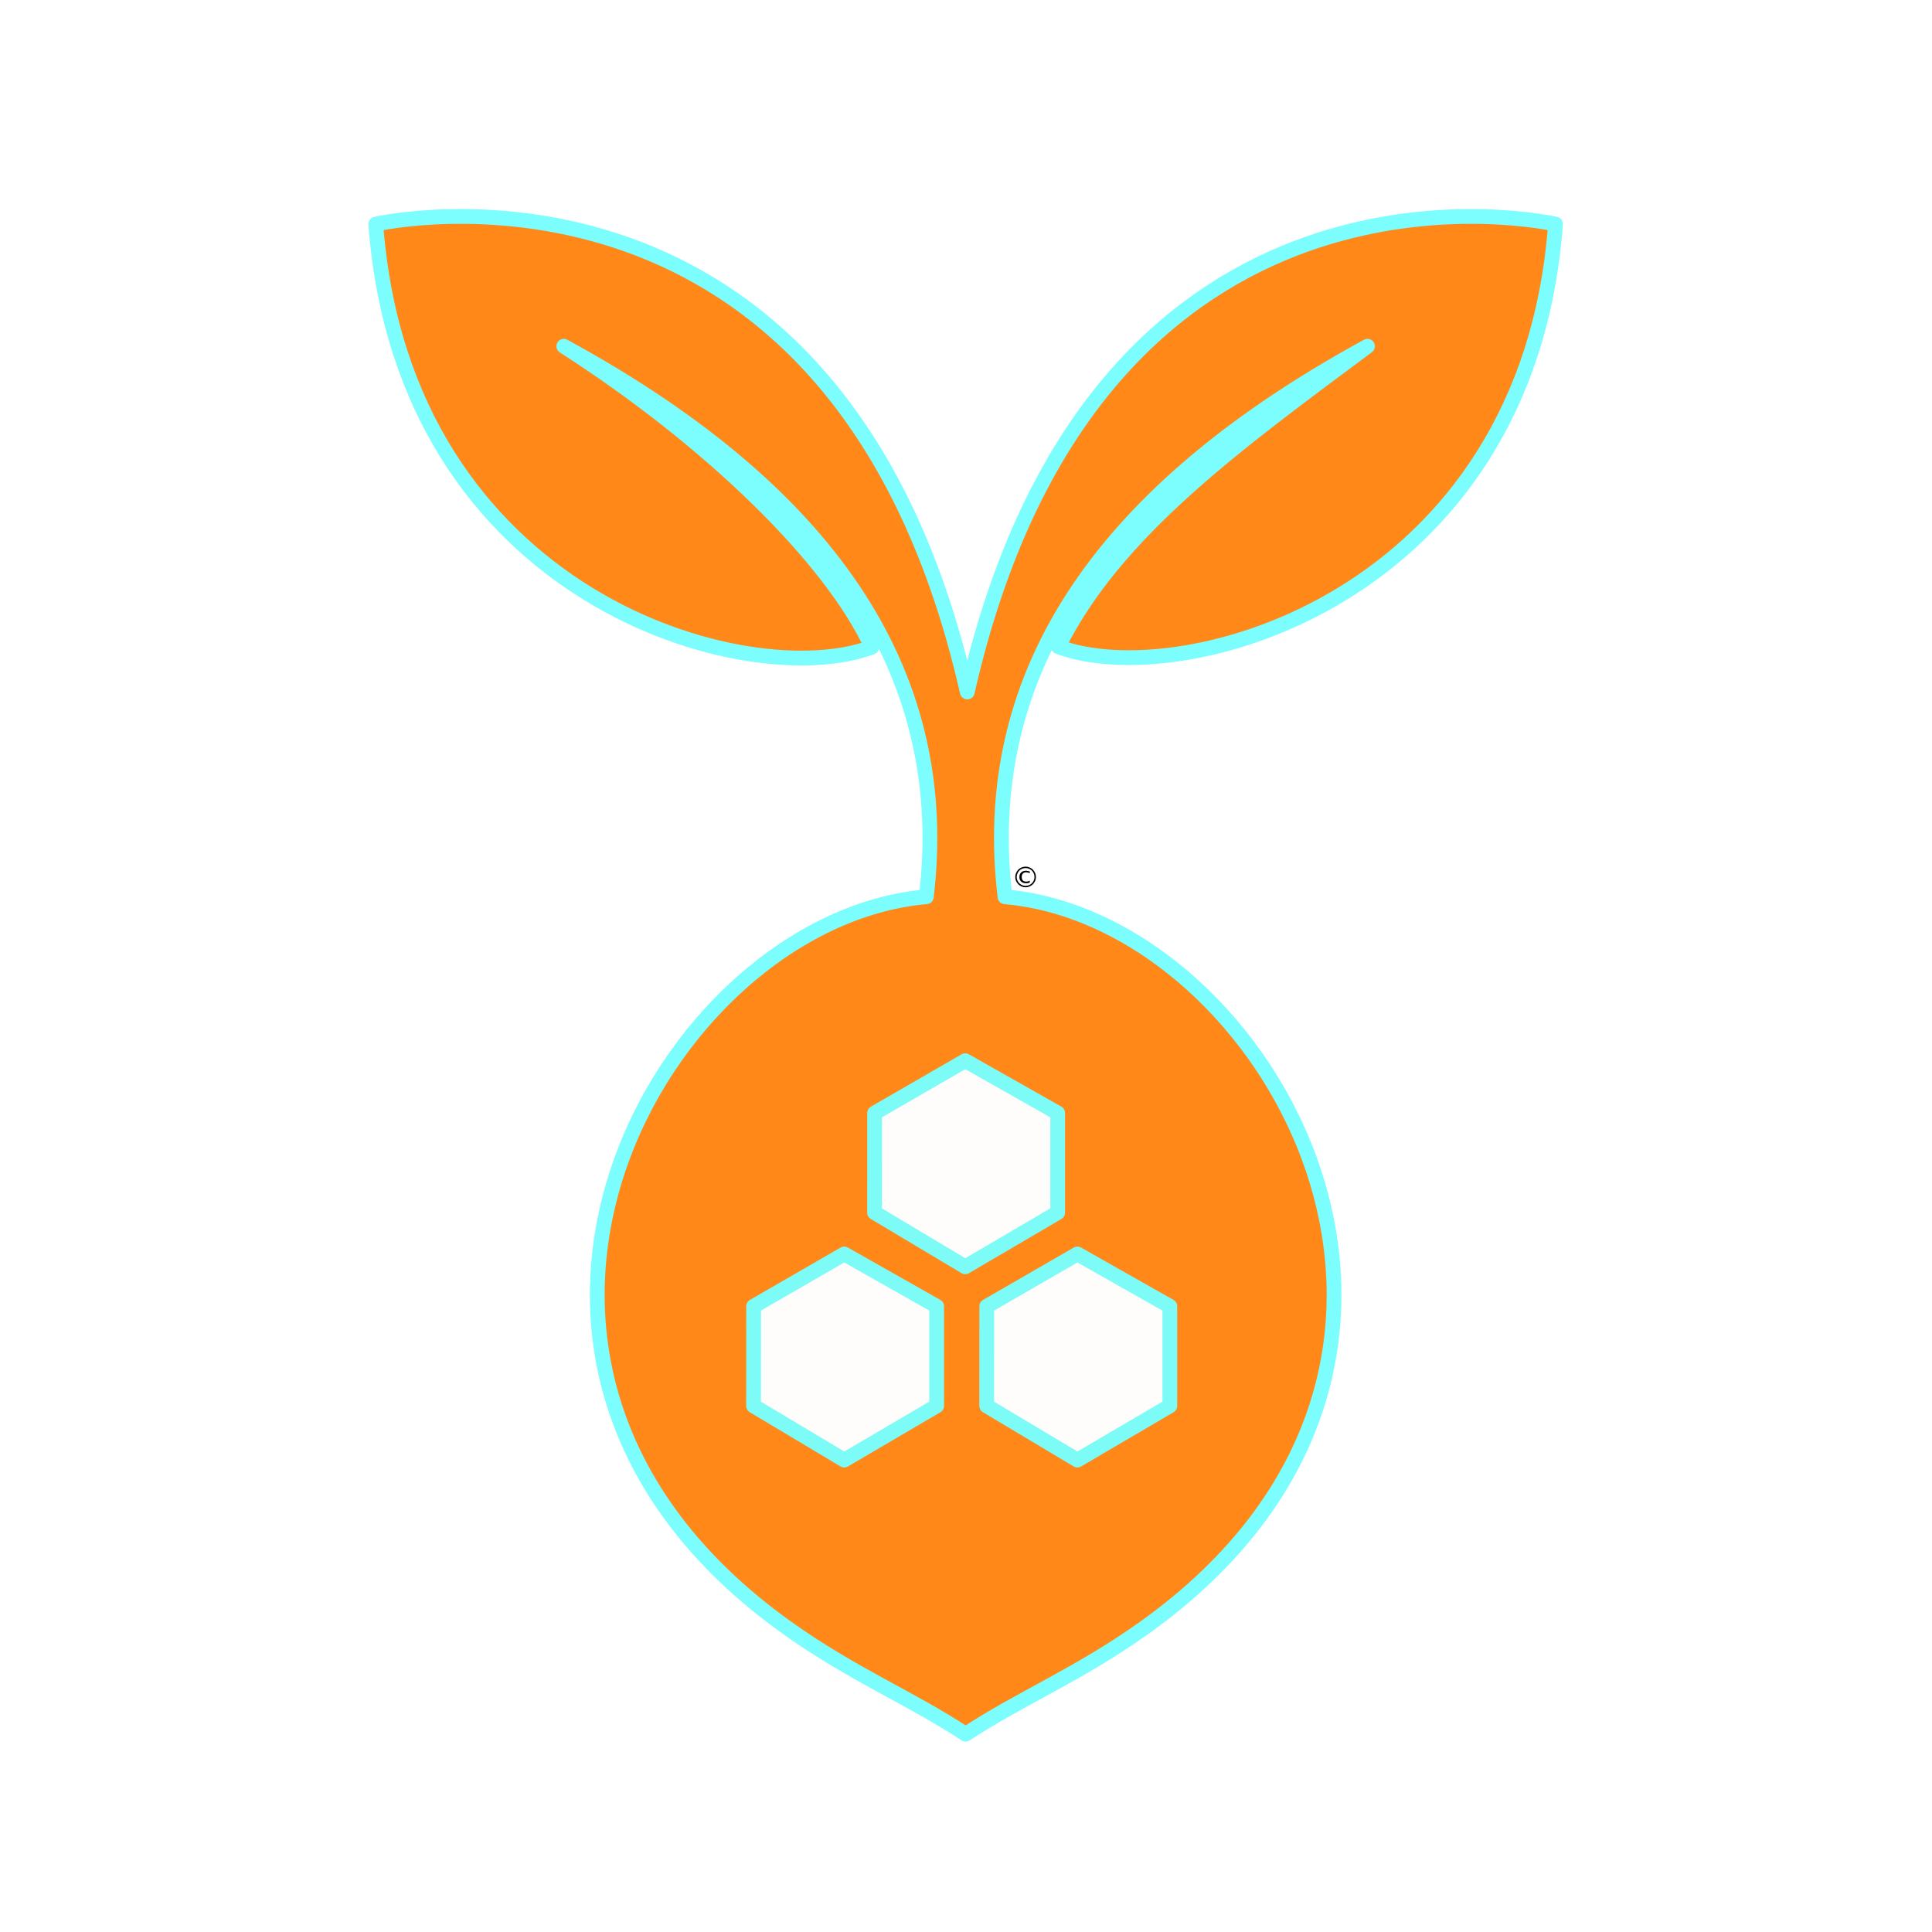
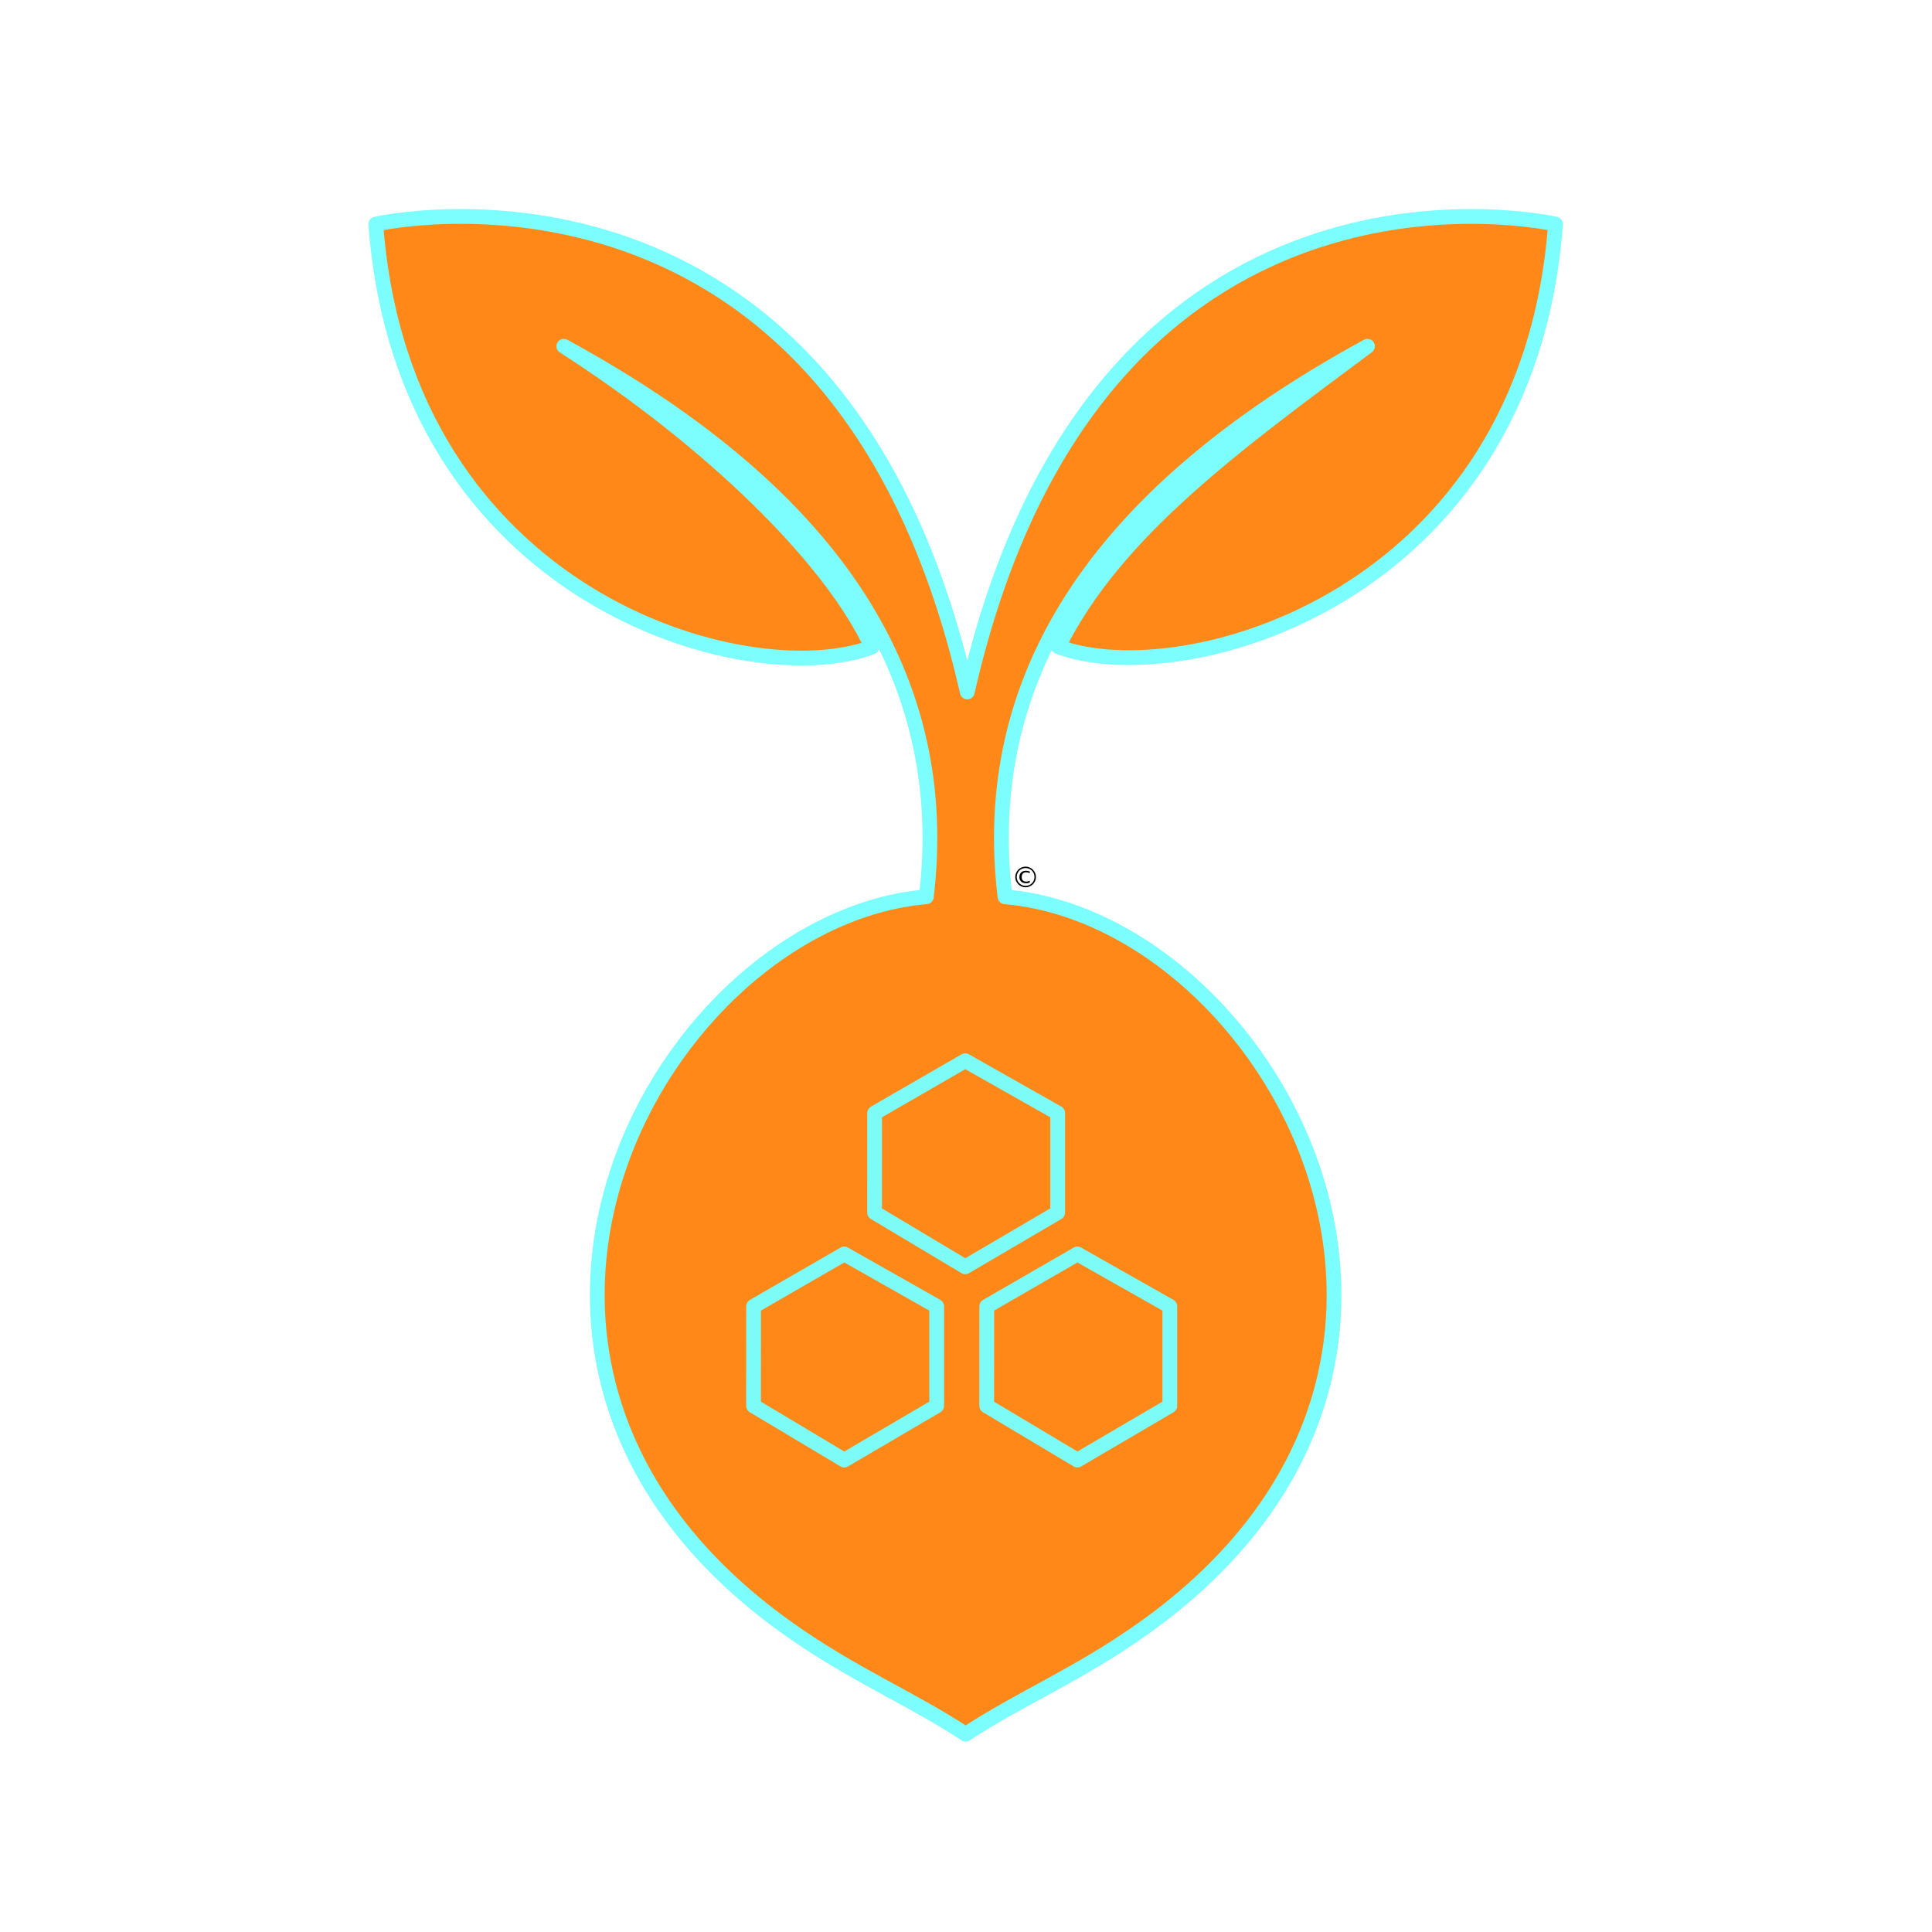
<svg xmlns="http://www.w3.org/2000/svg" width="270mm" height="270mm" viewBox="0 0 270 270" version="1.1" id="svg1" xml:space="preserve">
  <defs id="defs1" />
  <g id="layer1">
    <g id="g1">
      <rect style="opacity:0.991;fill:#ffffff;fill-opacity:0.992;stroke:none;stroke-width:4.545;stroke-linecap:round;stroke-linejoin:round;stroke-miterlimit:1" id="rect1" width="270" height="270" x="0" y="0" />
      <text xml:space="preserve" style="font-size:3.986px;font-family:'DejaVu Sans';-inkscape-font-specification:'DejaVu Sans';writing-mode:lr-tb;direction:ltr;opacity:0.991;fill:#000000;stroke-width:0.565;stroke-linecap:square;stroke-miterlimit:1" x="141.337" y="124.001" id="text1">
        <tspan id="tspan1" style="font-size:3.986px;fill:#000000;stroke-width:0.565" x="141.337" y="124.001">©</tspan>
      </text>
      <path style="opacity:0.991;fill:#ff8716;fill-opacity:1;stroke:#7afefd;stroke-width:2.064;stroke-linecap:round;stroke-linejoin:round;stroke-miterlimit:1;stroke-dasharray:none;stroke-opacity:1" d="m 217.386,31.321 c -3.913,52.461 -52.251,65.533 -69.487,59.058 8.04,-16.195 24.99,-28.412 43.21,-41.99 -38.81,21.155 -54.237,47.1 -50.659,76.937 36.809,3.194 71.677,64.863 19.505,102.132 -9.184,6.56 -17.281,9.812 -25.002,14.9 -7.722,-5.088 -15.819,-8.34 -25.002,-14.9 C 57.778,190.187 92.646,128.519 129.455,125.324 133.032,95.487 117.606,69.542 78.795,48.387 99.218,61.487 116.148,78.043 121.839,90.44 104.603,96.916 56.431,83.781 52.517,31.32 57.722,30.19 117.732,19.862 135.179,96.704 152.626,19.862 212.181,30.191 217.386,31.321 Z" id="path1-0" />
-       <path style="opacity:0.991;fill:#ffffff;fill-opacity:0.992;stroke:#7cfcf9;stroke-width:2.064;stroke-linecap:round;stroke-linejoin:round;stroke-miterlimit:1;stroke-dasharray:none;stroke-opacity:1" d="m 137.901,182.557 12.666,-7.313 12.918,7.313 v 13.916 l -12.918,7.575 -12.674,-7.575 z" id="path1-8" />
-       <path style="opacity:0.991;fill:#ffffff;fill-opacity:0.992;stroke:#7cfcf9;stroke-width:2.064;stroke-linecap:round;stroke-linejoin:round;stroke-miterlimit:1;stroke-dasharray:none;stroke-opacity:1" d="m 122.23,155.547 12.666,-7.313 12.918,7.313 v 13.916 l -12.918,7.575 -12.674,-7.575 z" id="path1" />
-       <path style="opacity:0.991;fill:#ffffff;fill-opacity:0.992;stroke:#7cfcf9;stroke-width:2.064;stroke-linecap:round;stroke-linejoin:round;stroke-miterlimit:1;stroke-dasharray:none;stroke-opacity:1" d="m 105.317,182.557 12.666,-7.313 12.918,7.313 v 13.916 l -12.918,7.575 -12.674,-7.575 z" id="path1-7" />
+       <path style="opacity:0.991;fill:#ff8818;fill-opacity:1;stroke:#7cfcf9;stroke-width:2.064;stroke-linecap:round;stroke-linejoin:round;stroke-miterlimit:1;stroke-dasharray:none;stroke-opacity:1" d="m 137.901,182.557 12.666,-7.313 12.918,7.313 v 13.916 l -12.918,7.575 -12.674,-7.575 z" id="path1-8" />
+       <path style="opacity:0.991;fill:#ff8818;fill-opacity:1;stroke:#7cfcf9;stroke-width:2.064;stroke-linecap:round;stroke-linejoin:round;stroke-miterlimit:1;stroke-dasharray:none;stroke-opacity:1" d="m 122.23,155.547 12.666,-7.313 12.918,7.313 v 13.916 l -12.918,7.575 -12.674,-7.575 z" id="path1" />
+       <path style="opacity:0.991;fill:#ff8818;fill-opacity:1;stroke:#7cfcf9;stroke-width:2.064;stroke-linecap:round;stroke-linejoin:round;stroke-miterlimit:1;stroke-dasharray:none;stroke-opacity:1" d="m 105.317,182.557 12.666,-7.313 12.918,7.313 v 13.916 l -12.918,7.575 -12.674,-7.575 z" id="path1-7" />
    </g>
  </g>
</svg>
